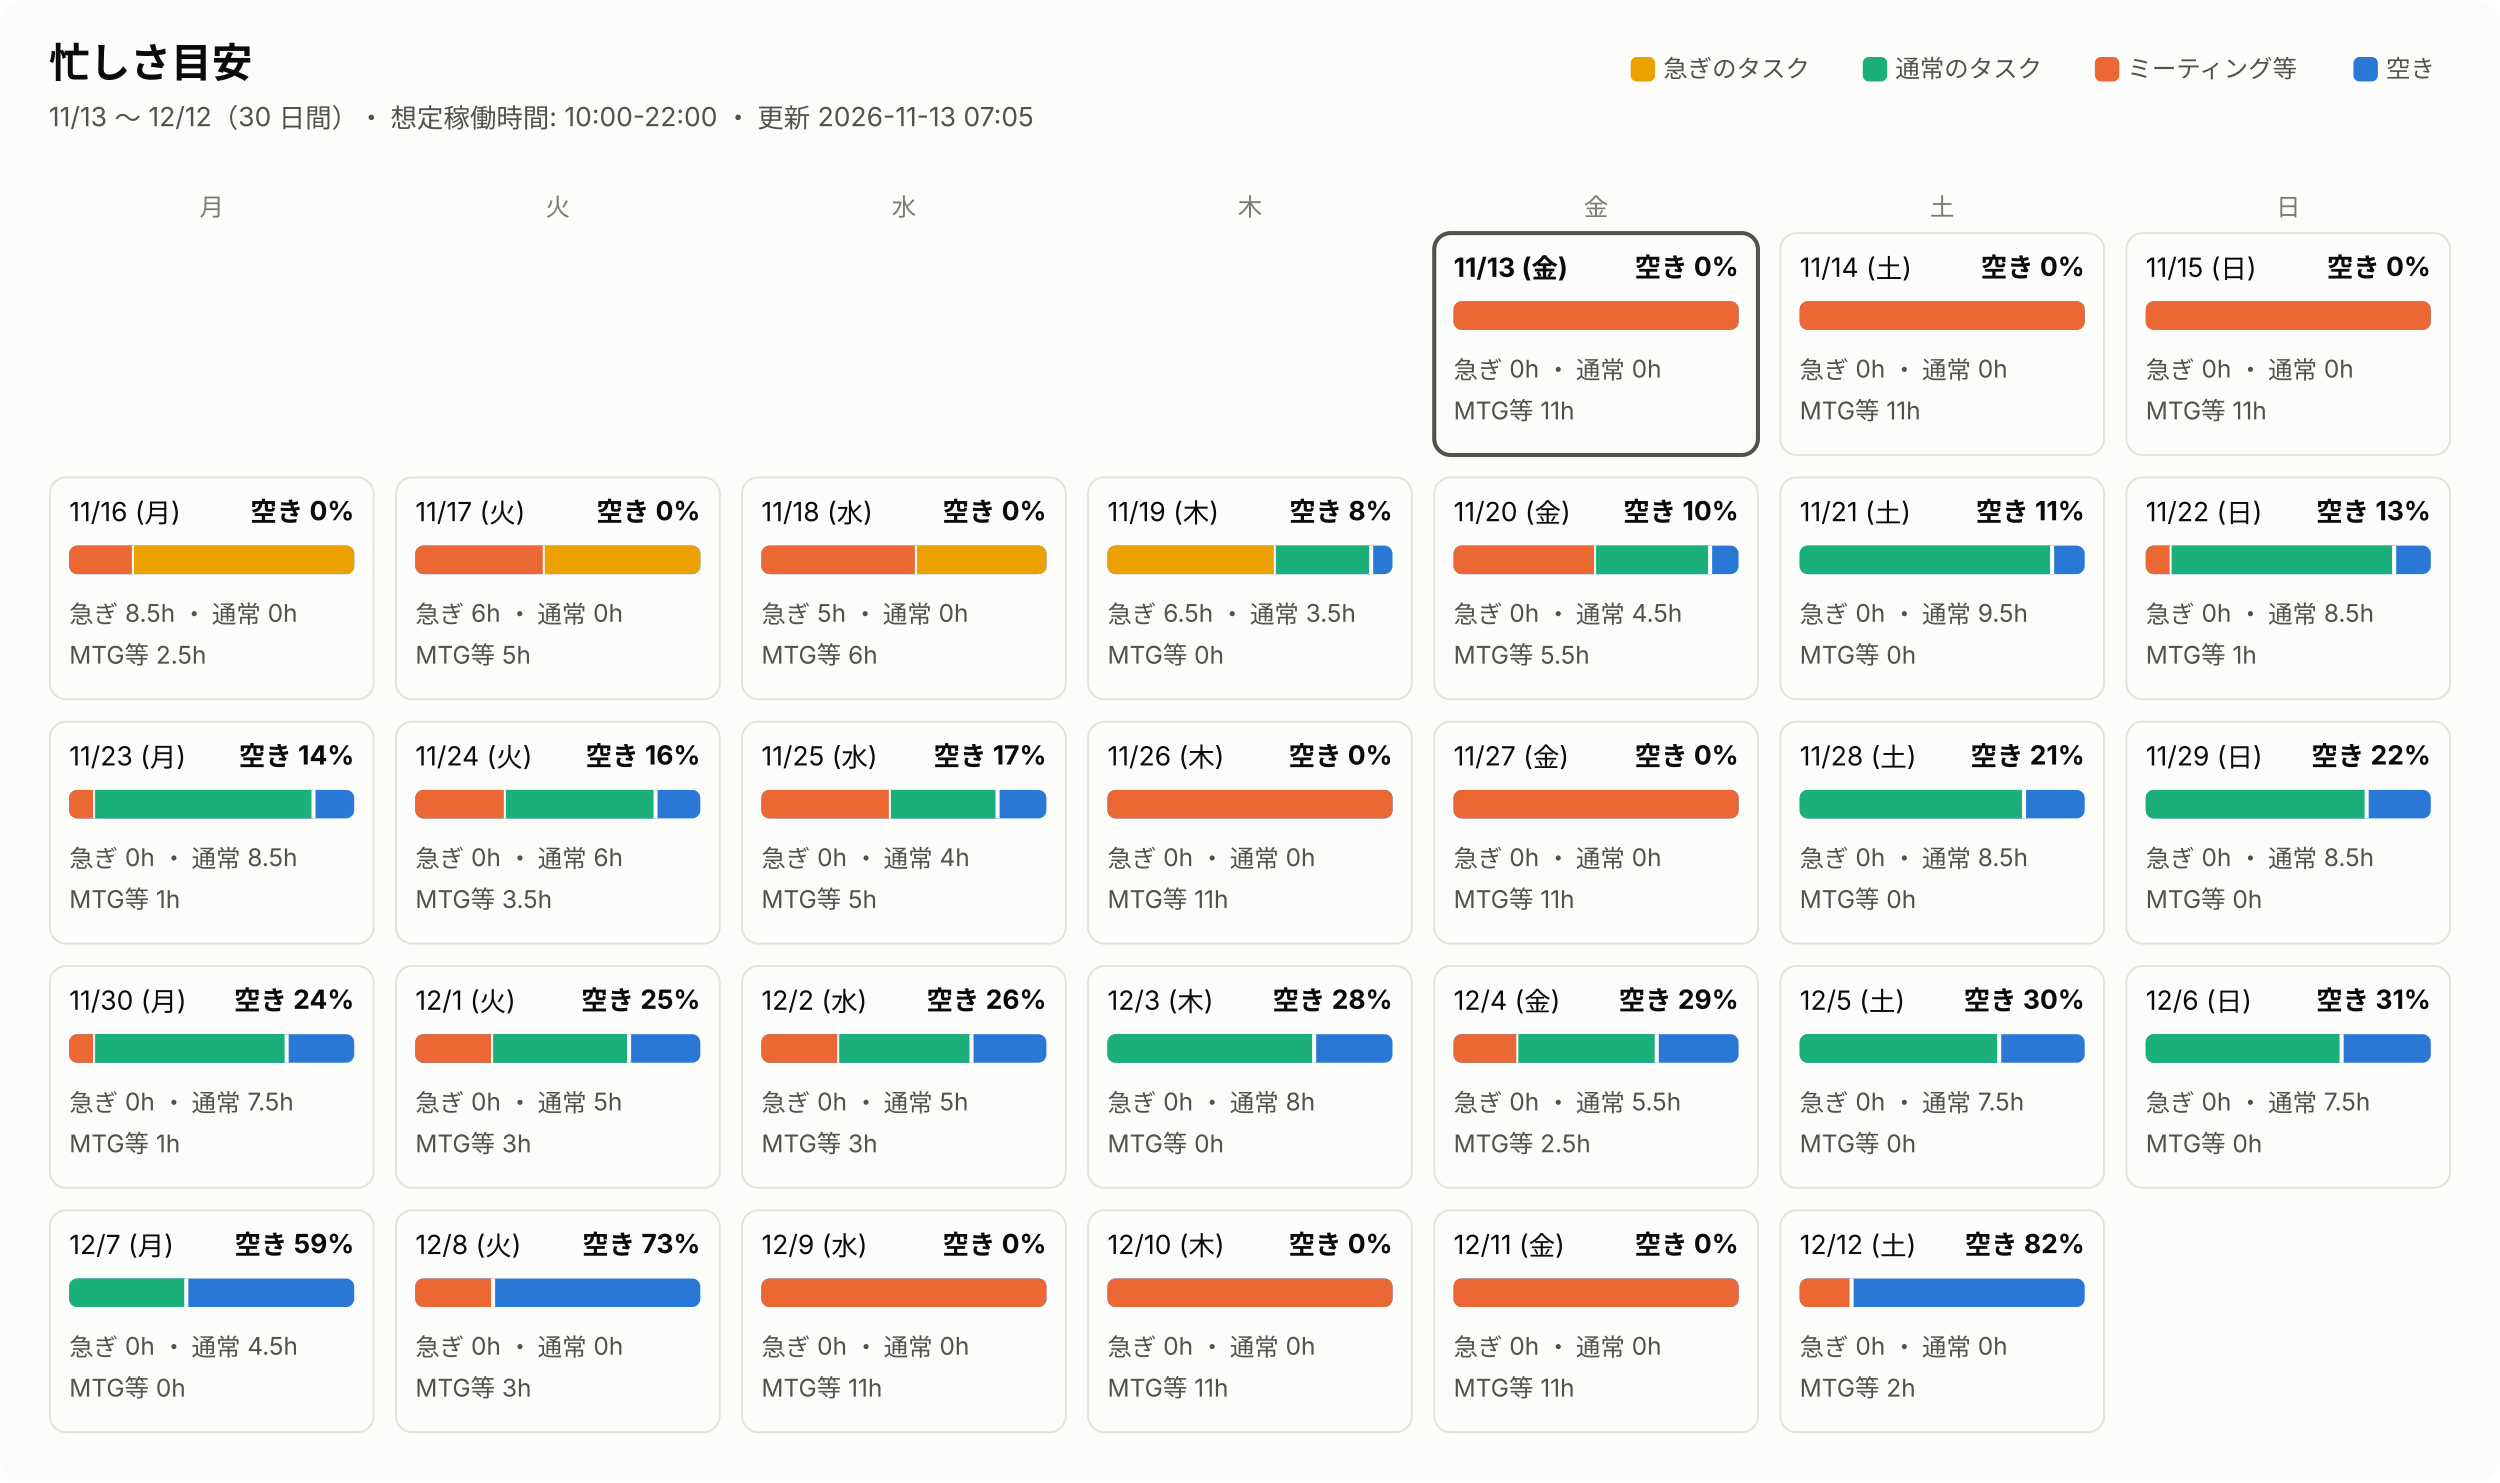
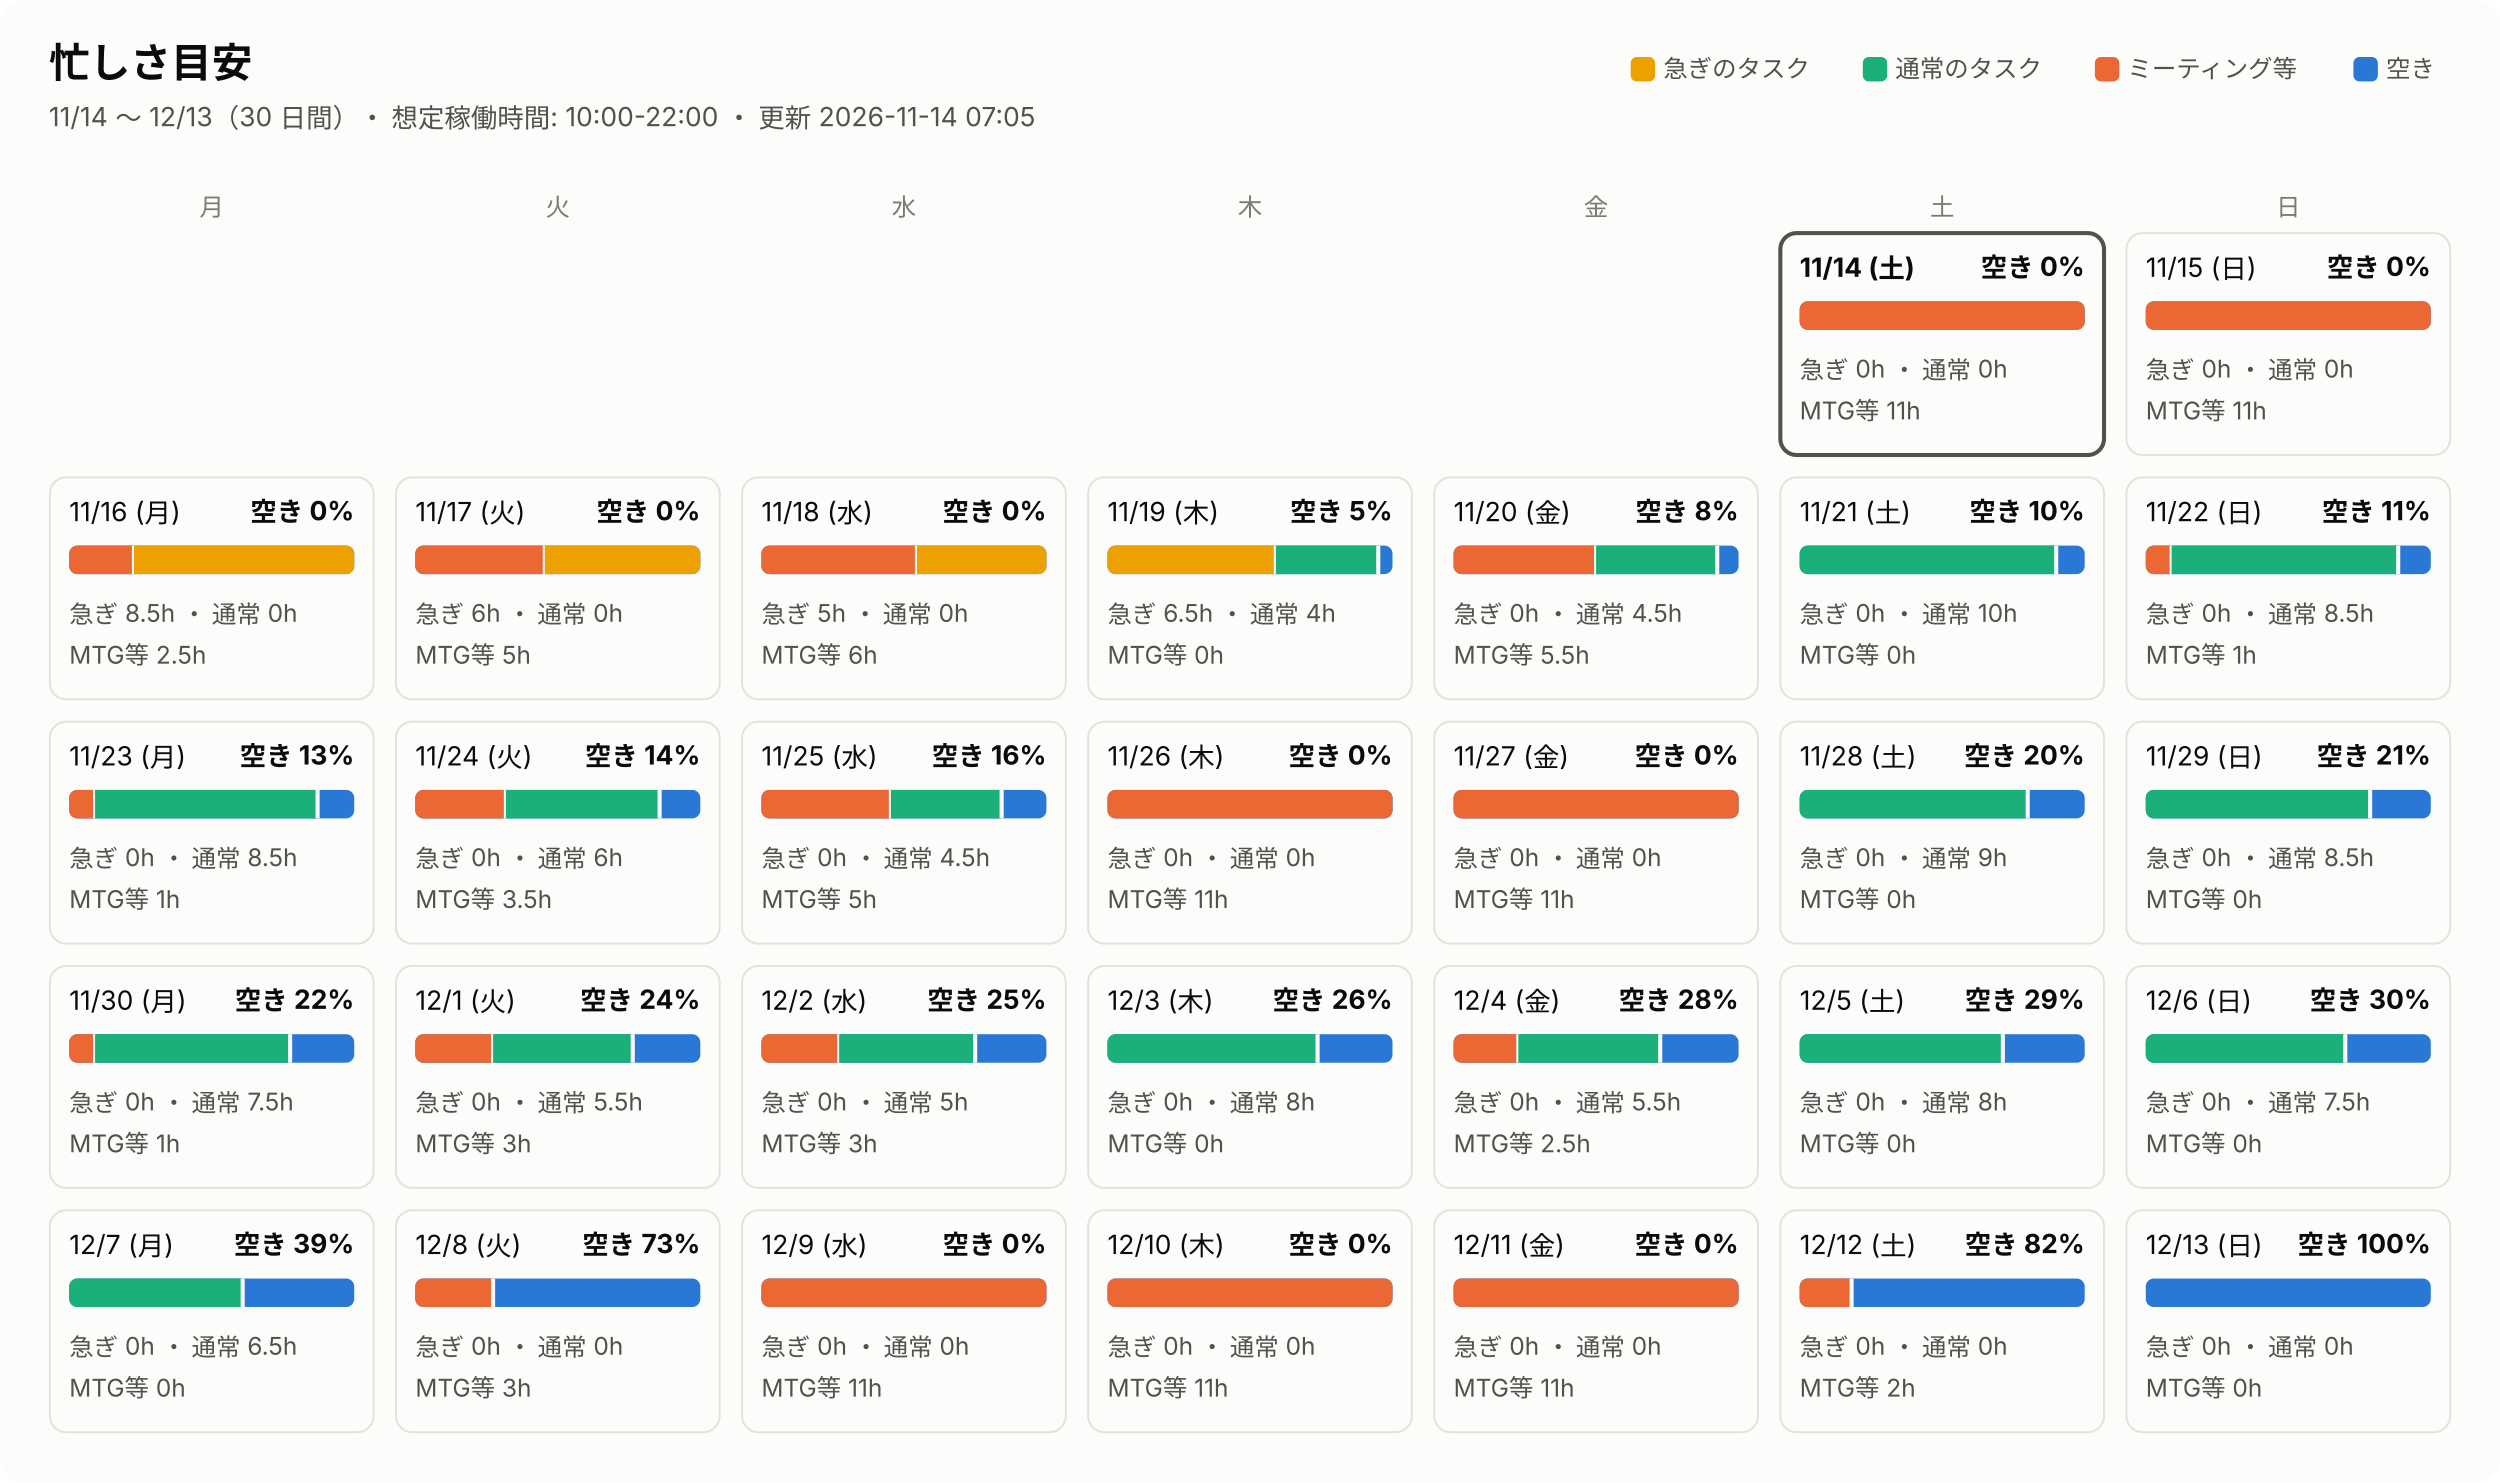
<svg xmlns="http://www.w3.org/2000/svg" viewBox="0 0 1228 728" width="1228" height="728" role="img" aria-label="忙しさ目安" class="viz">
  <style>
    .viz { color-scheme: light dark; }
    .surface { fill: #fcfcfb; }
    .text-1 { fill: #0b0b0b; }
    .text-2 { fill: #52514e; }
    .text-3 { fill: #7a7974; }
    .tasks { fill: #eda100; }
    .flex { fill: #1baf7a; }
    .meetings { fill: #eb6834; }
    .free { fill: #2a78d6; }
    .cell { fill: none; stroke: #e3e2dd; }
    .cell-today { fill: none; stroke: #52514e; }
    .gap { stroke: #fcfcfb; }
    .capmark { stroke: #0b0b0b; }
    .overflow { fill: #d03b3b; }
    text { font-family: -apple-system, BlinkMacSystemFont, "Segoe UI", "Hiragino Sans",
           "Noto Sans JP", "Yu Gothic UI", Meiryo, sans-serif; }
    @media (prefers-color-scheme: dark) {
      .surface { fill: #1a1a19; }
      .text-1 { fill: #f0efec; }
      .text-2 { fill: #c3c2b7; }
      .text-3 { fill: #8f8e87; }
      .tasks { fill: #c98500; }
      .flex { fill: #199e70; }
      .meetings { fill: #d95926; }
      .free { fill: #3987e5; }
      .cell { stroke: #333331; }
      .cell-today { stroke: #c3c2b7; }
      .gap { stroke: #1a1a19; }
      .capmark { stroke: #f0efec; }
      .overflow { fill: #e66767; }
    }
</style>
  <rect class="surface" x="0" y="0" width="1228" height="728" rx="12" />
  <text class="text-1" x="24" y="38" font-size="20" font-weight="700">忙しさ目安</text>
-   <text class="text-2" x="24" y="62" font-size="13">11/13 〜 12/12（30 日間）・ 想定稼働時間: 10:00-22:00 ・ 更新 2026-11-13 07:05</text>
+   <text class="text-2" x="24" y="62" font-size="13">11/14 〜 12/13（30 日間）・ 想定稼働時間: 10:00-22:00 ・ 更新 2026-11-14 07:05</text>
  <rect class="tasks" x="801" y="28" width="12" height="12" rx="3" />
  <text class="text-2" x="817" y="38" font-size="12">急ぎのタスク</text>
  <rect class="flex" x="915" y="28" width="12" height="12" rx="3" />
  <text class="text-2" x="931" y="38" font-size="12">通常のタスク</text>
  <rect class="meetings" x="1029" y="28" width="12" height="12" rx="3" />
  <text class="text-2" x="1045" y="38" font-size="12">ミーティング等</text>
  <rect class="free" x="1156" y="28" width="12" height="12" rx="3" />
  <text class="text-2" x="1172" y="38" font-size="12">空き</text>
  <text class="text-3" x="104.0" y="106" text-anchor="middle" font-size="12">月</text>
  <text class="text-3" x="274.0" y="106" text-anchor="middle" font-size="12">火</text>
  <text class="text-3" x="444.0" y="106" text-anchor="middle" font-size="12">水</text>
  <text class="text-3" x="614.0" y="106" text-anchor="middle" font-size="12">木</text>
  <text class="text-3" x="784.0" y="106" text-anchor="middle" font-size="12">金</text>
  <text class="text-3" x="954.0" y="106" text-anchor="middle" font-size="12">土</text>
  <text class="text-3" x="1124.0" y="106" text-anchor="middle" font-size="12">日</text>
  <g>
-     <rect class="cell-today" stroke-width="2" x="704.5" y="114.5" width="159" height="109" rx="8" />
-     <text class="text-1" x="714" y="136" font-size="13" font-weight="700">11/13 (金)</text>
-     <text class="text-1" x="854" y="136" text-anchor="end" font-size="13" font-weight="700">空き 0%</text>
+     <rect class="cell-today" stroke-width="2" x="874.5" y="114.5" width="159" height="109" rx="8" />
+     <text class="text-1" x="884" y="136" font-size="13" font-weight="700">11/14 (土)</text>
+     <text class="text-1" x="1024" y="136" text-anchor="end" font-size="13" font-weight="700">空き 0%</text>
    <clipPath id="c0">
-       <rect x="714.0" y="148" width="140" height="14" rx="4" />
+       <rect x="884.0" y="148" width="140" height="14" rx="4" />
    </clipPath>
    <g clip-path="url(#c0)">
-       <rect class="free" x="714.0" y="148" width="140" height="14" />
-       <rect class="meetings" x="714.0" y="148" width="140.0" height="14" />
-     </g>
-     <text class="text-2" x="714" y="186" font-size="12">急ぎ 0h ・ 通常 0h</text>
-     <text class="text-2" x="714" y="206" font-size="12">MTG等 11h</text>
-   </g>
-   <g>
-     <rect class="cell" stroke-width="1" x="874.5" y="114.5" width="159" height="109" rx="8" />
-     <text class="text-1" x="884" y="136" font-size="13">11/14 (土)</text>
-     <text class="text-1" x="1024" y="136" text-anchor="end" font-size="13" font-weight="700">空き 0%</text>
-     <clipPath id="c1">
-       <rect x="884.0" y="148" width="140" height="14" rx="4" />
-     </clipPath>
-     <g clip-path="url(#c1)">
      <rect class="free" x="884.0" y="148" width="140" height="14" />
      <rect class="meetings" x="884.0" y="148" width="140.0" height="14" />
    </g>
    <text class="text-2" x="884" y="186" font-size="12">急ぎ 0h ・ 通常 0h</text>
    <text class="text-2" x="884" y="206" font-size="12">MTG等 11h</text>
  </g>
  <g>
    <rect class="cell" stroke-width="1" x="1044.5" y="114.5" width="159" height="109" rx="8" />
    <text class="text-1" x="1054" y="136" font-size="13">11/15 (日)</text>
    <text class="text-1" x="1194" y="136" text-anchor="end" font-size="13" font-weight="700">空き 0%</text>
-     <clipPath id="c2">
+     <clipPath id="c1">
      <rect x="1054.0" y="148" width="140" height="14" rx="4" />
    </clipPath>
-     <g clip-path="url(#c2)">
+     <g clip-path="url(#c1)">
      <rect class="free" x="1054.0" y="148" width="140" height="14" />
      <rect class="meetings" x="1054.0" y="148" width="140.0" height="14" />
    </g>
    <text class="text-2" x="1054" y="186" font-size="12">急ぎ 0h ・ 通常 0h</text>
    <text class="text-2" x="1054" y="206" font-size="12">MTG等 11h</text>
  </g>
  <g>
    <rect class="cell" stroke-width="1" x="24.5" y="234.5" width="159" height="109" rx="8" />
    <text class="text-1" x="34" y="256" font-size="13">11/16 (月)</text>
    <text class="text-1" x="174" y="256" text-anchor="end" font-size="13" font-weight="700">空き 0%</text>
-     <clipPath id="c3">
+     <clipPath id="c2">
      <rect x="34.0" y="268" width="140" height="14" rx="4" />
    </clipPath>
-     <g clip-path="url(#c3)">
+     <g clip-path="url(#c2)">
      <rect class="free" x="34.0" y="268" width="140" height="14" />
      <rect class="meetings" x="34.0" y="268" width="31.8" height="14" />
      <line class="gap" stroke-width="2" x1="65.8" y1="268" x2="65.8" y2="282" />
      <rect class="tasks" x="65.8" y="268" width="108.2" height="14" />
    </g>
    <text class="text-2" x="34" y="306" font-size="12">急ぎ 8.5h ・ 通常 0h</text>
    <text class="text-2" x="34" y="326" font-size="12">MTG等 2.5h</text>
  </g>
  <g>
    <rect class="cell" stroke-width="1" x="194.5" y="234.5" width="159" height="109" rx="8" />
    <text class="text-1" x="204" y="256" font-size="13">11/17 (火)</text>
    <text class="text-1" x="344" y="256" text-anchor="end" font-size="13" font-weight="700">空き 0%</text>
-     <clipPath id="c4">
+     <clipPath id="c3">
      <rect x="204.0" y="268" width="140" height="14" rx="4" />
    </clipPath>
-     <g clip-path="url(#c4)">
+     <g clip-path="url(#c3)">
      <rect class="free" x="204.0" y="268" width="140" height="14" />
      <rect class="meetings" x="204.0" y="268" width="63.6" height="14" />
      <line class="gap" stroke-width="2" x1="267.6" y1="268" x2="267.6" y2="282" />
      <rect class="tasks" x="267.6" y="268" width="76.4" height="14" />
    </g>
    <text class="text-2" x="204" y="306" font-size="12">急ぎ 6h ・ 通常 0h</text>
    <text class="text-2" x="204" y="326" font-size="12">MTG等 5h</text>
  </g>
  <g>
    <rect class="cell" stroke-width="1" x="364.5" y="234.5" width="159" height="109" rx="8" />
    <text class="text-1" x="374" y="256" font-size="13">11/18 (水)</text>
    <text class="text-1" x="514" y="256" text-anchor="end" font-size="13" font-weight="700">空き 0%</text>
-     <clipPath id="c5">
+     <clipPath id="c4">
      <rect x="374.0" y="268" width="140" height="14" rx="4" />
    </clipPath>
-     <g clip-path="url(#c5)">
+     <g clip-path="url(#c4)">
      <rect class="free" x="374.0" y="268" width="140" height="14" />
      <rect class="meetings" x="374.0" y="268" width="76.4" height="14" />
      <line class="gap" stroke-width="2" x1="450.4" y1="268" x2="450.4" y2="282" />
      <rect class="tasks" x="450.4" y="268" width="63.6" height="14" />
    </g>
    <text class="text-2" x="374" y="306" font-size="12">急ぎ 5h ・ 通常 0h</text>
    <text class="text-2" x="374" y="326" font-size="12">MTG等 6h</text>
  </g>
  <g>
    <rect class="cell" stroke-width="1" x="534.5" y="234.5" width="159" height="109" rx="8" />
    <text class="text-1" x="544" y="256" font-size="13">11/19 (木)</text>
-     <text class="text-1" x="684" y="256" text-anchor="end" font-size="13" font-weight="700">空き 8%</text>
-     <clipPath id="c6">
+     <text class="text-1" x="684" y="256" text-anchor="end" font-size="13" font-weight="700">空き 5%</text>
+     <clipPath id="c5">
      <rect x="544.0" y="268" width="140" height="14" rx="4" />
    </clipPath>
-     <g clip-path="url(#c6)">
+     <g clip-path="url(#c5)">
      <rect class="free" x="544.0" y="268" width="140" height="14" />
      <rect class="tasks" x="544.0" y="268" width="82.7" height="14" />
      <line class="gap" stroke-width="2" x1="626.7" y1="268" x2="626.7" y2="282" />
-       <rect class="flex" x="626.7" y="268" width="46.8" height="14" />
-       <line class="gap" stroke-width="2" x1="673.5" y1="268" x2="673.5" y2="282" />
-     </g>
-     <text class="text-2" x="544" y="306" font-size="12">急ぎ 6.5h ・ 通常 3.5h</text>
+       <rect class="flex" x="626.7" y="268" width="50.3" height="14" />
+       <line class="gap" stroke-width="2" x1="677.0" y1="268" x2="677.0" y2="282" />
+     </g>
+     <text class="text-2" x="544" y="306" font-size="12">急ぎ 6.5h ・ 通常 4h</text>
    <text class="text-2" x="544" y="326" font-size="12">MTG等 0h</text>
  </g>
  <g>
    <rect class="cell" stroke-width="1" x="704.5" y="234.5" width="159" height="109" rx="8" />
    <text class="text-1" x="714" y="256" font-size="13">11/20 (金)</text>
-     <text class="text-1" x="854" y="256" text-anchor="end" font-size="13" font-weight="700">空き 10%</text>
-     <clipPath id="c7">
+     <text class="text-1" x="854" y="256" text-anchor="end" font-size="13" font-weight="700">空き 8%</text>
+     <clipPath id="c6">
      <rect x="714.0" y="268" width="140" height="14" rx="4" />
    </clipPath>
-     <g clip-path="url(#c7)">
+     <g clip-path="url(#c6)">
      <rect class="free" x="714.0" y="268" width="140" height="14" />
      <rect class="meetings" x="714.0" y="268" width="70.0" height="14" />
      <line class="gap" stroke-width="2" x1="784.0" y1="268" x2="784.0" y2="282" />
-       <rect class="flex" x="784.0" y="268" width="56.0" height="14" />
-       <line class="gap" stroke-width="2" x1="840.0" y1="268" x2="840.0" y2="282" />
+       <rect class="flex" x="784.0" y="268" width="59.5" height="14" />
+       <line class="gap" stroke-width="2" x1="843.5" y1="268" x2="843.5" y2="282" />
    </g>
    <text class="text-2" x="714" y="306" font-size="12">急ぎ 0h ・ 通常 4.5h</text>
    <text class="text-2" x="714" y="326" font-size="12">MTG等 5.5h</text>
  </g>
  <g>
    <rect class="cell" stroke-width="1" x="874.5" y="234.5" width="159" height="109" rx="8" />
    <text class="text-1" x="884" y="256" font-size="13">11/21 (土)</text>
-     <text class="text-1" x="1024" y="256" text-anchor="end" font-size="13" font-weight="700">空き 11%</text>
-     <clipPath id="c8">
+     <text class="text-1" x="1024" y="256" text-anchor="end" font-size="13" font-weight="700">空き 10%</text>
+     <clipPath id="c7">
      <rect x="884.0" y="268" width="140" height="14" rx="4" />
    </clipPath>
-     <g clip-path="url(#c8)">
+     <g clip-path="url(#c7)">
      <rect class="free" x="884.0" y="268" width="140" height="14" />
-       <rect class="flex" x="884.0" y="268" width="124.0" height="14" />
-       <line class="gap" stroke-width="2" x1="1008.0" y1="268" x2="1008.0" y2="282" />
-     </g>
-     <text class="text-2" x="884" y="306" font-size="12">急ぎ 0h ・ 通常 9.5h</text>
+       <rect class="flex" x="884.0" y="268" width="126.0" height="14" />
+       <line class="gap" stroke-width="2" x1="1010.0" y1="268" x2="1010.0" y2="282" />
+     </g>
+     <text class="text-2" x="884" y="306" font-size="12">急ぎ 0h ・ 通常 10h</text>
    <text class="text-2" x="884" y="326" font-size="12">MTG等 0h</text>
  </g>
  <g>
    <rect class="cell" stroke-width="1" x="1044.5" y="234.5" width="159" height="109" rx="8" />
    <text class="text-1" x="1054" y="256" font-size="13">11/22 (日)</text>
-     <text class="text-1" x="1194" y="256" text-anchor="end" font-size="13" font-weight="700">空き 13%</text>
-     <clipPath id="c9">
+     <text class="text-1" x="1194" y="256" text-anchor="end" font-size="13" font-weight="700">空き 11%</text>
+     <clipPath id="c8">
      <rect x="1054.0" y="268" width="140" height="14" rx="4" />
    </clipPath>
-     <g clip-path="url(#c9)">
+     <g clip-path="url(#c8)">
      <rect class="free" x="1054.0" y="268" width="140" height="14" />
      <rect class="meetings" x="1054.0" y="268" width="12.7" height="14" />
      <line class="gap" stroke-width="2" x1="1066.7" y1="268" x2="1066.7" y2="282" />
-       <rect class="flex" x="1066.7" y="268" width="109.3" height="14" />
-       <line class="gap" stroke-width="2" x1="1176.0" y1="268" x2="1176.0" y2="282" />
+       <rect class="flex" x="1066.7" y="268" width="111.3" height="14" />
+       <line class="gap" stroke-width="2" x1="1178.0" y1="268" x2="1178.0" y2="282" />
    </g>
    <text class="text-2" x="1054" y="306" font-size="12">急ぎ 0h ・ 通常 8.5h</text>
    <text class="text-2" x="1054" y="326" font-size="12">MTG等 1h</text>
  </g>
  <g>
    <rect class="cell" stroke-width="1" x="24.5" y="354.5" width="159" height="109" rx="8" />
    <text class="text-1" x="34" y="376" font-size="13">11/23 (月)</text>
-     <text class="text-1" x="174" y="376" text-anchor="end" font-size="13" font-weight="700">空き 14%</text>
-     <clipPath id="c10">
+     <text class="text-1" x="174" y="376" text-anchor="end" font-size="13" font-weight="700">空き 13%</text>
+     <clipPath id="c9">
      <rect x="34.0" y="388" width="140" height="14" rx="4" />
    </clipPath>
-     <g clip-path="url(#c10)">
+     <g clip-path="url(#c9)">
      <rect class="free" x="34.0" y="388" width="140" height="14" />
      <rect class="meetings" x="34.0" y="388" width="12.7" height="14" />
      <line class="gap" stroke-width="2" x1="46.7" y1="388" x2="46.7" y2="402" />
-       <rect class="flex" x="46.7" y="388" width="107.3" height="14" />
-       <line class="gap" stroke-width="2" x1="154.0" y1="388" x2="154.0" y2="402" />
+       <rect class="flex" x="46.7" y="388" width="109.3" height="14" />
+       <line class="gap" stroke-width="2" x1="156.0" y1="388" x2="156.0" y2="402" />
    </g>
    <text class="text-2" x="34" y="426" font-size="12">急ぎ 0h ・ 通常 8.5h</text>
    <text class="text-2" x="34" y="446" font-size="12">MTG等 1h</text>
  </g>
  <g>
    <rect class="cell" stroke-width="1" x="194.5" y="354.5" width="159" height="109" rx="8" />
    <text class="text-1" x="204" y="376" font-size="13">11/24 (火)</text>
-     <text class="text-1" x="344" y="376" text-anchor="end" font-size="13" font-weight="700">空き 16%</text>
-     <clipPath id="c11">
+     <text class="text-1" x="344" y="376" text-anchor="end" font-size="13" font-weight="700">空き 14%</text>
+     <clipPath id="c10">
      <rect x="204.0" y="388" width="140" height="14" rx="4" />
    </clipPath>
-     <g clip-path="url(#c11)">
+     <g clip-path="url(#c10)">
      <rect class="free" x="204.0" y="388" width="140" height="14" />
      <rect class="meetings" x="204.0" y="388" width="44.5" height="14" />
      <line class="gap" stroke-width="2" x1="248.5" y1="388" x2="248.5" y2="402" />
-       <rect class="flex" x="248.5" y="388" width="73.5" height="14" />
-       <line class="gap" stroke-width="2" x1="322.0" y1="388" x2="322.0" y2="402" />
+       <rect class="flex" x="248.5" y="388" width="75.5" height="14" />
+       <line class="gap" stroke-width="2" x1="324.0" y1="388" x2="324.0" y2="402" />
    </g>
    <text class="text-2" x="204" y="426" font-size="12">急ぎ 0h ・ 通常 6h</text>
    <text class="text-2" x="204" y="446" font-size="12">MTG等 3.5h</text>
  </g>
  <g>
    <rect class="cell" stroke-width="1" x="364.5" y="354.5" width="159" height="109" rx="8" />
    <text class="text-1" x="374" y="376" font-size="13">11/25 (水)</text>
-     <text class="text-1" x="514" y="376" text-anchor="end" font-size="13" font-weight="700">空き 17%</text>
-     <clipPath id="c12">
+     <text class="text-1" x="514" y="376" text-anchor="end" font-size="13" font-weight="700">空き 16%</text>
+     <clipPath id="c11">
      <rect x="374.0" y="388" width="140" height="14" rx="4" />
    </clipPath>
-     <g clip-path="url(#c12)">
+     <g clip-path="url(#c11)">
      <rect class="free" x="374.0" y="388" width="140" height="14" />
      <rect class="meetings" x="374.0" y="388" width="63.6" height="14" />
      <line class="gap" stroke-width="2" x1="437.6" y1="388" x2="437.6" y2="402" />
-       <rect class="flex" x="437.6" y="388" width="52.4" height="14" />
-       <line class="gap" stroke-width="2" x1="490.0" y1="388" x2="490.0" y2="402" />
-     </g>
-     <text class="text-2" x="374" y="426" font-size="12">急ぎ 0h ・ 通常 4h</text>
+       <rect class="flex" x="437.6" y="388" width="54.4" height="14" />
+       <line class="gap" stroke-width="2" x1="492.0" y1="388" x2="492.0" y2="402" />
+     </g>
+     <text class="text-2" x="374" y="426" font-size="12">急ぎ 0h ・ 通常 4.5h</text>
    <text class="text-2" x="374" y="446" font-size="12">MTG等 5h</text>
  </g>
  <g>
    <rect class="cell" stroke-width="1" x="534.5" y="354.5" width="159" height="109" rx="8" />
    <text class="text-1" x="544" y="376" font-size="13">11/26 (木)</text>
    <text class="text-1" x="684" y="376" text-anchor="end" font-size="13" font-weight="700">空き 0%</text>
-     <clipPath id="c13">
+     <clipPath id="c12">
      <rect x="544.0" y="388" width="140" height="14" rx="4" />
    </clipPath>
-     <g clip-path="url(#c13)">
+     <g clip-path="url(#c12)">
      <rect class="free" x="544.0" y="388" width="140" height="14" />
      <rect class="meetings" x="544.0" y="388" width="140.0" height="14" />
    </g>
    <text class="text-2" x="544" y="426" font-size="12">急ぎ 0h ・ 通常 0h</text>
    <text class="text-2" x="544" y="446" font-size="12">MTG等 11h</text>
  </g>
  <g>
    <rect class="cell" stroke-width="1" x="704.5" y="354.5" width="159" height="109" rx="8" />
    <text class="text-1" x="714" y="376" font-size="13">11/27 (金)</text>
    <text class="text-1" x="854" y="376" text-anchor="end" font-size="13" font-weight="700">空き 0%</text>
-     <clipPath id="c14">
+     <clipPath id="c13">
      <rect x="714.0" y="388" width="140" height="14" rx="4" />
    </clipPath>
-     <g clip-path="url(#c14)">
+     <g clip-path="url(#c13)">
      <rect class="free" x="714.0" y="388" width="140" height="14" />
      <rect class="meetings" x="714.0" y="388" width="140.0" height="14" />
    </g>
    <text class="text-2" x="714" y="426" font-size="12">急ぎ 0h ・ 通常 0h</text>
    <text class="text-2" x="714" y="446" font-size="12">MTG等 11h</text>
  </g>
  <g>
    <rect class="cell" stroke-width="1" x="874.5" y="354.5" width="159" height="109" rx="8" />
    <text class="text-1" x="884" y="376" font-size="13">11/28 (土)</text>
-     <text class="text-1" x="1024" y="376" text-anchor="end" font-size="13" font-weight="700">空き 21%</text>
-     <clipPath id="c15">
+     <text class="text-1" x="1024" y="376" text-anchor="end" font-size="13" font-weight="700">空き 20%</text>
+     <clipPath id="c14">
      <rect x="884.0" y="388" width="140" height="14" rx="4" />
    </clipPath>
-     <g clip-path="url(#c15)">
+     <g clip-path="url(#c14)">
      <rect class="free" x="884.0" y="388" width="140" height="14" />
-       <rect class="flex" x="884.0" y="388" width="110.2" height="14" />
-       <line class="gap" stroke-width="2" x1="994.2" y1="388" x2="994.2" y2="402" />
-     </g>
-     <text class="text-2" x="884" y="426" font-size="12">急ぎ 0h ・ 通常 8.5h</text>
+       <rect class="flex" x="884.0" y="388" width="112.0" height="14" />
+       <line class="gap" stroke-width="2" x1="996.0" y1="388" x2="996.0" y2="402" />
+     </g>
+     <text class="text-2" x="884" y="426" font-size="12">急ぎ 0h ・ 通常 9h</text>
    <text class="text-2" x="884" y="446" font-size="12">MTG等 0h</text>
  </g>
  <g>
    <rect class="cell" stroke-width="1" x="1044.5" y="354.5" width="159" height="109" rx="8" />
    <text class="text-1" x="1054" y="376" font-size="13">11/29 (日)</text>
-     <text class="text-1" x="1194" y="376" text-anchor="end" font-size="13" font-weight="700">空き 22%</text>
-     <clipPath id="c16">
+     <text class="text-1" x="1194" y="376" text-anchor="end" font-size="13" font-weight="700">空き 21%</text>
+     <clipPath id="c15">
      <rect x="1054.0" y="388" width="140" height="14" rx="4" />
    </clipPath>
-     <g clip-path="url(#c16)">
+     <g clip-path="url(#c15)">
      <rect class="free" x="1054.0" y="388" width="140" height="14" />
-       <rect class="flex" x="1054.0" y="388" width="108.5" height="14" />
-       <line class="gap" stroke-width="2" x1="1162.5" y1="388" x2="1162.5" y2="402" />
+       <rect class="flex" x="1054.0" y="388" width="110.2" height="14" />
+       <line class="gap" stroke-width="2" x1="1164.2" y1="388" x2="1164.2" y2="402" />
    </g>
    <text class="text-2" x="1054" y="426" font-size="12">急ぎ 0h ・ 通常 8.5h</text>
    <text class="text-2" x="1054" y="446" font-size="12">MTG等 0h</text>
  </g>
  <g>
    <rect class="cell" stroke-width="1" x="24.5" y="474.5" width="159" height="109" rx="8" />
    <text class="text-1" x="34" y="496" font-size="13">11/30 (月)</text>
-     <text class="text-1" x="174" y="496" text-anchor="end" font-size="13" font-weight="700">空き 24%</text>
-     <clipPath id="c17">
+     <text class="text-1" x="174" y="496" text-anchor="end" font-size="13" font-weight="700">空き 22%</text>
+     <clipPath id="c16">
      <rect x="34.0" y="508" width="140" height="14" rx="4" />
    </clipPath>
-     <g clip-path="url(#c17)">
+     <g clip-path="url(#c16)">
      <rect class="free" x="34.0" y="508" width="140" height="14" />
      <rect class="meetings" x="34.0" y="508" width="12.7" height="14" />
      <line class="gap" stroke-width="2" x1="46.7" y1="508" x2="46.7" y2="522" />
-       <rect class="flex" x="46.7" y="508" width="94.0" height="14" />
-       <line class="gap" stroke-width="2" x1="140.8" y1="508" x2="140.8" y2="522" />
+       <rect class="flex" x="46.7" y="508" width="95.8" height="14" />
+       <line class="gap" stroke-width="2" x1="142.5" y1="508" x2="142.5" y2="522" />
    </g>
    <text class="text-2" x="34" y="546" font-size="12">急ぎ 0h ・ 通常 7.5h</text>
    <text class="text-2" x="34" y="566" font-size="12">MTG等 1h</text>
  </g>
  <g>
    <rect class="cell" stroke-width="1" x="194.5" y="474.5" width="159" height="109" rx="8" />
    <text class="text-1" x="204" y="496" font-size="13">12/1 (火)</text>
-     <text class="text-1" x="344" y="496" text-anchor="end" font-size="13" font-weight="700">空き 25%</text>
-     <clipPath id="c18">
+     <text class="text-1" x="344" y="496" text-anchor="end" font-size="13" font-weight="700">空き 24%</text>
+     <clipPath id="c17">
      <rect x="204.0" y="508" width="140" height="14" rx="4" />
    </clipPath>
-     <g clip-path="url(#c18)">
+     <g clip-path="url(#c17)">
      <rect class="free" x="204.0" y="508" width="140" height="14" />
      <rect class="meetings" x="204.0" y="508" width="38.2" height="14" />
      <line class="gap" stroke-width="2" x1="242.2" y1="508" x2="242.2" y2="522" />
-       <rect class="flex" x="242.2" y="508" width="66.8" height="14" />
-       <line class="gap" stroke-width="2" x1="309.0" y1="508" x2="309.0" y2="522" />
-     </g>
-     <text class="text-2" x="204" y="546" font-size="12">急ぎ 0h ・ 通常 5h</text>
+       <rect class="flex" x="242.2" y="508" width="68.6" height="14" />
+       <line class="gap" stroke-width="2" x1="310.8" y1="508" x2="310.8" y2="522" />
+     </g>
+     <text class="text-2" x="204" y="546" font-size="12">急ぎ 0h ・ 通常 5.5h</text>
    <text class="text-2" x="204" y="566" font-size="12">MTG等 3h</text>
  </g>
  <g>
    <rect class="cell" stroke-width="1" x="364.5" y="474.5" width="159" height="109" rx="8" />
    <text class="text-1" x="374" y="496" font-size="13">12/2 (水)</text>
-     <text class="text-1" x="514" y="496" text-anchor="end" font-size="13" font-weight="700">空き 26%</text>
-     <clipPath id="c19">
+     <text class="text-1" x="514" y="496" text-anchor="end" font-size="13" font-weight="700">空き 25%</text>
+     <clipPath id="c18">
      <rect x="374.0" y="508" width="140" height="14" rx="4" />
    </clipPath>
-     <g clip-path="url(#c19)">
+     <g clip-path="url(#c18)">
      <rect class="free" x="374.0" y="508" width="140" height="14" />
      <rect class="meetings" x="374.0" y="508" width="38.2" height="14" />
      <line class="gap" stroke-width="2" x1="412.2" y1="508" x2="412.2" y2="522" />
-       <rect class="flex" x="412.2" y="508" width="65.1" height="14" />
-       <line class="gap" stroke-width="2" x1="477.2" y1="508" x2="477.2" y2="522" />
+       <rect class="flex" x="412.2" y="508" width="66.8" height="14" />
+       <line class="gap" stroke-width="2" x1="479.0" y1="508" x2="479.0" y2="522" />
    </g>
    <text class="text-2" x="374" y="546" font-size="12">急ぎ 0h ・ 通常 5h</text>
    <text class="text-2" x="374" y="566" font-size="12">MTG等 3h</text>
  </g>
  <g>
    <rect class="cell" stroke-width="1" x="534.5" y="474.5" width="159" height="109" rx="8" />
    <text class="text-1" x="544" y="496" font-size="13">12/3 (木)</text>
-     <text class="text-1" x="684" y="496" text-anchor="end" font-size="13" font-weight="700">空き 28%</text>
-     <clipPath id="c20">
+     <text class="text-1" x="684" y="496" text-anchor="end" font-size="13" font-weight="700">空き 26%</text>
+     <clipPath id="c19">
      <rect x="544.0" y="508" width="140" height="14" rx="4" />
    </clipPath>
-     <g clip-path="url(#c20)">
+     <g clip-path="url(#c19)">
      <rect class="free" x="544.0" y="508" width="140" height="14" />
-       <rect class="flex" x="544.0" y="508" width="101.5" height="14" />
-       <line class="gap" stroke-width="2" x1="645.5" y1="508" x2="645.5" y2="522" />
+       <rect class="flex" x="544.0" y="508" width="103.3" height="14" />
+       <line class="gap" stroke-width="2" x1="647.2" y1="508" x2="647.2" y2="522" />
    </g>
    <text class="text-2" x="544" y="546" font-size="12">急ぎ 0h ・ 通常 8h</text>
    <text class="text-2" x="544" y="566" font-size="12">MTG等 0h</text>
  </g>
  <g>
    <rect class="cell" stroke-width="1" x="704.5" y="474.5" width="159" height="109" rx="8" />
    <text class="text-1" x="714" y="496" font-size="13">12/4 (金)</text>
-     <text class="text-1" x="854" y="496" text-anchor="end" font-size="13" font-weight="700">空き 29%</text>
-     <clipPath id="c21">
+     <text class="text-1" x="854" y="496" text-anchor="end" font-size="13" font-weight="700">空き 28%</text>
+     <clipPath id="c20">
      <rect x="714.0" y="508" width="140" height="14" rx="4" />
    </clipPath>
-     <g clip-path="url(#c21)">
+     <g clip-path="url(#c20)">
      <rect class="free" x="714.0" y="508" width="140" height="14" />
      <rect class="meetings" x="714.0" y="508" width="31.8" height="14" />
      <line class="gap" stroke-width="2" x1="745.8" y1="508" x2="745.8" y2="522" />
-       <rect class="flex" x="745.8" y="508" width="67.9" height="14" />
-       <line class="gap" stroke-width="2" x1="813.8" y1="508" x2="813.8" y2="522" />
+       <rect class="flex" x="745.8" y="508" width="69.7" height="14" />
+       <line class="gap" stroke-width="2" x1="815.5" y1="508" x2="815.5" y2="522" />
    </g>
    <text class="text-2" x="714" y="546" font-size="12">急ぎ 0h ・ 通常 5.5h</text>
    <text class="text-2" x="714" y="566" font-size="12">MTG等 2.5h</text>
  </g>
  <g>
    <rect class="cell" stroke-width="1" x="874.5" y="474.5" width="159" height="109" rx="8" />
    <text class="text-1" x="884" y="496" font-size="13">12/5 (土)</text>
-     <text class="text-1" x="1024" y="496" text-anchor="end" font-size="13" font-weight="700">空き 30%</text>
-     <clipPath id="c22">
+     <text class="text-1" x="1024" y="496" text-anchor="end" font-size="13" font-weight="700">空き 29%</text>
+     <clipPath id="c21">
      <rect x="884.0" y="508" width="140" height="14" rx="4" />
    </clipPath>
-     <g clip-path="url(#c22)">
+     <g clip-path="url(#c21)">
      <rect class="free" x="884.0" y="508" width="140" height="14" />
-       <rect class="flex" x="884.0" y="508" width="98.0" height="14" />
-       <line class="gap" stroke-width="2" x1="982.0" y1="508" x2="982.0" y2="522" />
-     </g>
-     <text class="text-2" x="884" y="546" font-size="12">急ぎ 0h ・ 通常 7.5h</text>
+       <rect class="flex" x="884.0" y="508" width="99.8" height="14" />
+       <line class="gap" stroke-width="2" x1="983.8" y1="508" x2="983.8" y2="522" />
+     </g>
+     <text class="text-2" x="884" y="546" font-size="12">急ぎ 0h ・ 通常 8h</text>
    <text class="text-2" x="884" y="566" font-size="12">MTG等 0h</text>
  </g>
  <g>
    <rect class="cell" stroke-width="1" x="1044.5" y="474.5" width="159" height="109" rx="8" />
    <text class="text-1" x="1054" y="496" font-size="13">12/6 (日)</text>
-     <text class="text-1" x="1194" y="496" text-anchor="end" font-size="13" font-weight="700">空き 31%</text>
-     <clipPath id="c23">
+     <text class="text-1" x="1194" y="496" text-anchor="end" font-size="13" font-weight="700">空き 30%</text>
+     <clipPath id="c22">
      <rect x="1054.0" y="508" width="140" height="14" rx="4" />
    </clipPath>
-     <g clip-path="url(#c23)">
+     <g clip-path="url(#c22)">
      <rect class="free" x="1054.0" y="508" width="140" height="14" />
-       <rect class="flex" x="1054.0" y="508" width="96.2" height="14" />
-       <line class="gap" stroke-width="2" x1="1150.2" y1="508" x2="1150.2" y2="522" />
+       <rect class="flex" x="1054.0" y="508" width="98.0" height="14" />
+       <line class="gap" stroke-width="2" x1="1152.0" y1="508" x2="1152.0" y2="522" />
    </g>
    <text class="text-2" x="1054" y="546" font-size="12">急ぎ 0h ・ 通常 7.5h</text>
    <text class="text-2" x="1054" y="566" font-size="12">MTG等 0h</text>
  </g>
  <g>
    <rect class="cell" stroke-width="1" x="24.5" y="594.5" width="159" height="109" rx="8" />
    <text class="text-1" x="34" y="616" font-size="13">12/7 (月)</text>
-     <text class="text-1" x="174" y="616" text-anchor="end" font-size="13" font-weight="700">空き 59%</text>
-     <clipPath id="c24">
+     <text class="text-1" x="174" y="616" text-anchor="end" font-size="13" font-weight="700">空き 39%</text>
+     <clipPath id="c23">
      <rect x="34.0" y="628" width="140" height="14" rx="4" />
    </clipPath>
-     <g clip-path="url(#c24)">
+     <g clip-path="url(#c23)">
      <rect class="free" x="34.0" y="628" width="140" height="14" />
-       <rect class="flex" x="34.0" y="628" width="57.5" height="14" />
-       <line class="gap" stroke-width="2" x1="91.5" y1="628" x2="91.5" y2="642" />
-     </g>
-     <text class="text-2" x="34" y="666" font-size="12">急ぎ 0h ・ 通常 4.5h</text>
+       <rect class="flex" x="34.0" y="628" width="85.2" height="14" />
+       <line class="gap" stroke-width="2" x1="119.2" y1="628" x2="119.2" y2="642" />
+     </g>
+     <text class="text-2" x="34" y="666" font-size="12">急ぎ 0h ・ 通常 6.5h</text>
    <text class="text-2" x="34" y="686" font-size="12">MTG等 0h</text>
  </g>
  <g>
    <rect class="cell" stroke-width="1" x="194.5" y="594.5" width="159" height="109" rx="8" />
    <text class="text-1" x="204" y="616" font-size="13">12/8 (火)</text>
    <text class="text-1" x="344" y="616" text-anchor="end" font-size="13" font-weight="700">空き 73%</text>
-     <clipPath id="c25">
+     <clipPath id="c24">
      <rect x="204.0" y="628" width="140" height="14" rx="4" />
    </clipPath>
-     <g clip-path="url(#c25)">
+     <g clip-path="url(#c24)">
      <rect class="free" x="204.0" y="628" width="140" height="14" />
      <rect class="meetings" x="204.0" y="628" width="38.2" height="14" />
      <line class="gap" stroke-width="2" x1="242.2" y1="628" x2="242.2" y2="642" />
    </g>
    <text class="text-2" x="204" y="666" font-size="12">急ぎ 0h ・ 通常 0h</text>
    <text class="text-2" x="204" y="686" font-size="12">MTG等 3h</text>
  </g>
  <g>
    <rect class="cell" stroke-width="1" x="364.5" y="594.5" width="159" height="109" rx="8" />
    <text class="text-1" x="374" y="616" font-size="13">12/9 (水)</text>
    <text class="text-1" x="514" y="616" text-anchor="end" font-size="13" font-weight="700">空き 0%</text>
-     <clipPath id="c26">
+     <clipPath id="c25">
      <rect x="374.0" y="628" width="140" height="14" rx="4" />
    </clipPath>
-     <g clip-path="url(#c26)">
+     <g clip-path="url(#c25)">
      <rect class="free" x="374.0" y="628" width="140" height="14" />
      <rect class="meetings" x="374.0" y="628" width="140.0" height="14" />
    </g>
    <text class="text-2" x="374" y="666" font-size="12">急ぎ 0h ・ 通常 0h</text>
    <text class="text-2" x="374" y="686" font-size="12">MTG等 11h</text>
  </g>
  <g>
    <rect class="cell" stroke-width="1" x="534.5" y="594.5" width="159" height="109" rx="8" />
    <text class="text-1" x="544" y="616" font-size="13">12/10 (木)</text>
    <text class="text-1" x="684" y="616" text-anchor="end" font-size="13" font-weight="700">空き 0%</text>
-     <clipPath id="c27">
+     <clipPath id="c26">
      <rect x="544.0" y="628" width="140" height="14" rx="4" />
    </clipPath>
-     <g clip-path="url(#c27)">
+     <g clip-path="url(#c26)">
      <rect class="free" x="544.0" y="628" width="140" height="14" />
      <rect class="meetings" x="544.0" y="628" width="140.0" height="14" />
    </g>
    <text class="text-2" x="544" y="666" font-size="12">急ぎ 0h ・ 通常 0h</text>
    <text class="text-2" x="544" y="686" font-size="12">MTG等 11h</text>
  </g>
  <g>
    <rect class="cell" stroke-width="1" x="704.5" y="594.5" width="159" height="109" rx="8" />
    <text class="text-1" x="714" y="616" font-size="13">12/11 (金)</text>
    <text class="text-1" x="854" y="616" text-anchor="end" font-size="13" font-weight="700">空き 0%</text>
-     <clipPath id="c28">
+     <clipPath id="c27">
      <rect x="714.0" y="628" width="140" height="14" rx="4" />
    </clipPath>
-     <g clip-path="url(#c28)">
+     <g clip-path="url(#c27)">
      <rect class="free" x="714.0" y="628" width="140" height="14" />
      <rect class="meetings" x="714.0" y="628" width="140.0" height="14" />
    </g>
    <text class="text-2" x="714" y="666" font-size="12">急ぎ 0h ・ 通常 0h</text>
    <text class="text-2" x="714" y="686" font-size="12">MTG等 11h</text>
  </g>
  <g>
    <rect class="cell" stroke-width="1" x="874.5" y="594.5" width="159" height="109" rx="8" />
    <text class="text-1" x="884" y="616" font-size="13">12/12 (土)</text>
    <text class="text-1" x="1024" y="616" text-anchor="end" font-size="13" font-weight="700">空き 82%</text>
-     <clipPath id="c29">
+     <clipPath id="c28">
      <rect x="884.0" y="628" width="140" height="14" rx="4" />
    </clipPath>
-     <g clip-path="url(#c29)">
+     <g clip-path="url(#c28)">
      <rect class="free" x="884.0" y="628" width="140" height="14" />
      <rect class="meetings" x="884.0" y="628" width="25.5" height="14" />
      <line class="gap" stroke-width="2" x1="909.5" y1="628" x2="909.5" y2="642" />
    </g>
    <text class="text-2" x="884" y="666" font-size="12">急ぎ 0h ・ 通常 0h</text>
    <text class="text-2" x="884" y="686" font-size="12">MTG等 2h</text>
  </g>
+   <g>
+     <rect class="cell" stroke-width="1" x="1044.5" y="594.5" width="159" height="109" rx="8" />
+     <text class="text-1" x="1054" y="616" font-size="13">12/13 (日)</text>
+     <text class="text-1" x="1194" y="616" text-anchor="end" font-size="13" font-weight="700">空き 100%</text>
+     <clipPath id="c29">
+       <rect x="1054.0" y="628" width="140" height="14" rx="4" />
+     </clipPath>
+     <g clip-path="url(#c29)">
+       <rect class="free" x="1054.0" y="628" width="140" height="14" />
+     </g>
+     <text class="text-2" x="1054" y="666" font-size="12">急ぎ 0h ・ 通常 0h</text>
+     <text class="text-2" x="1054" y="686" font-size="12">MTG等 0h</text>
+   </g>
</svg>
